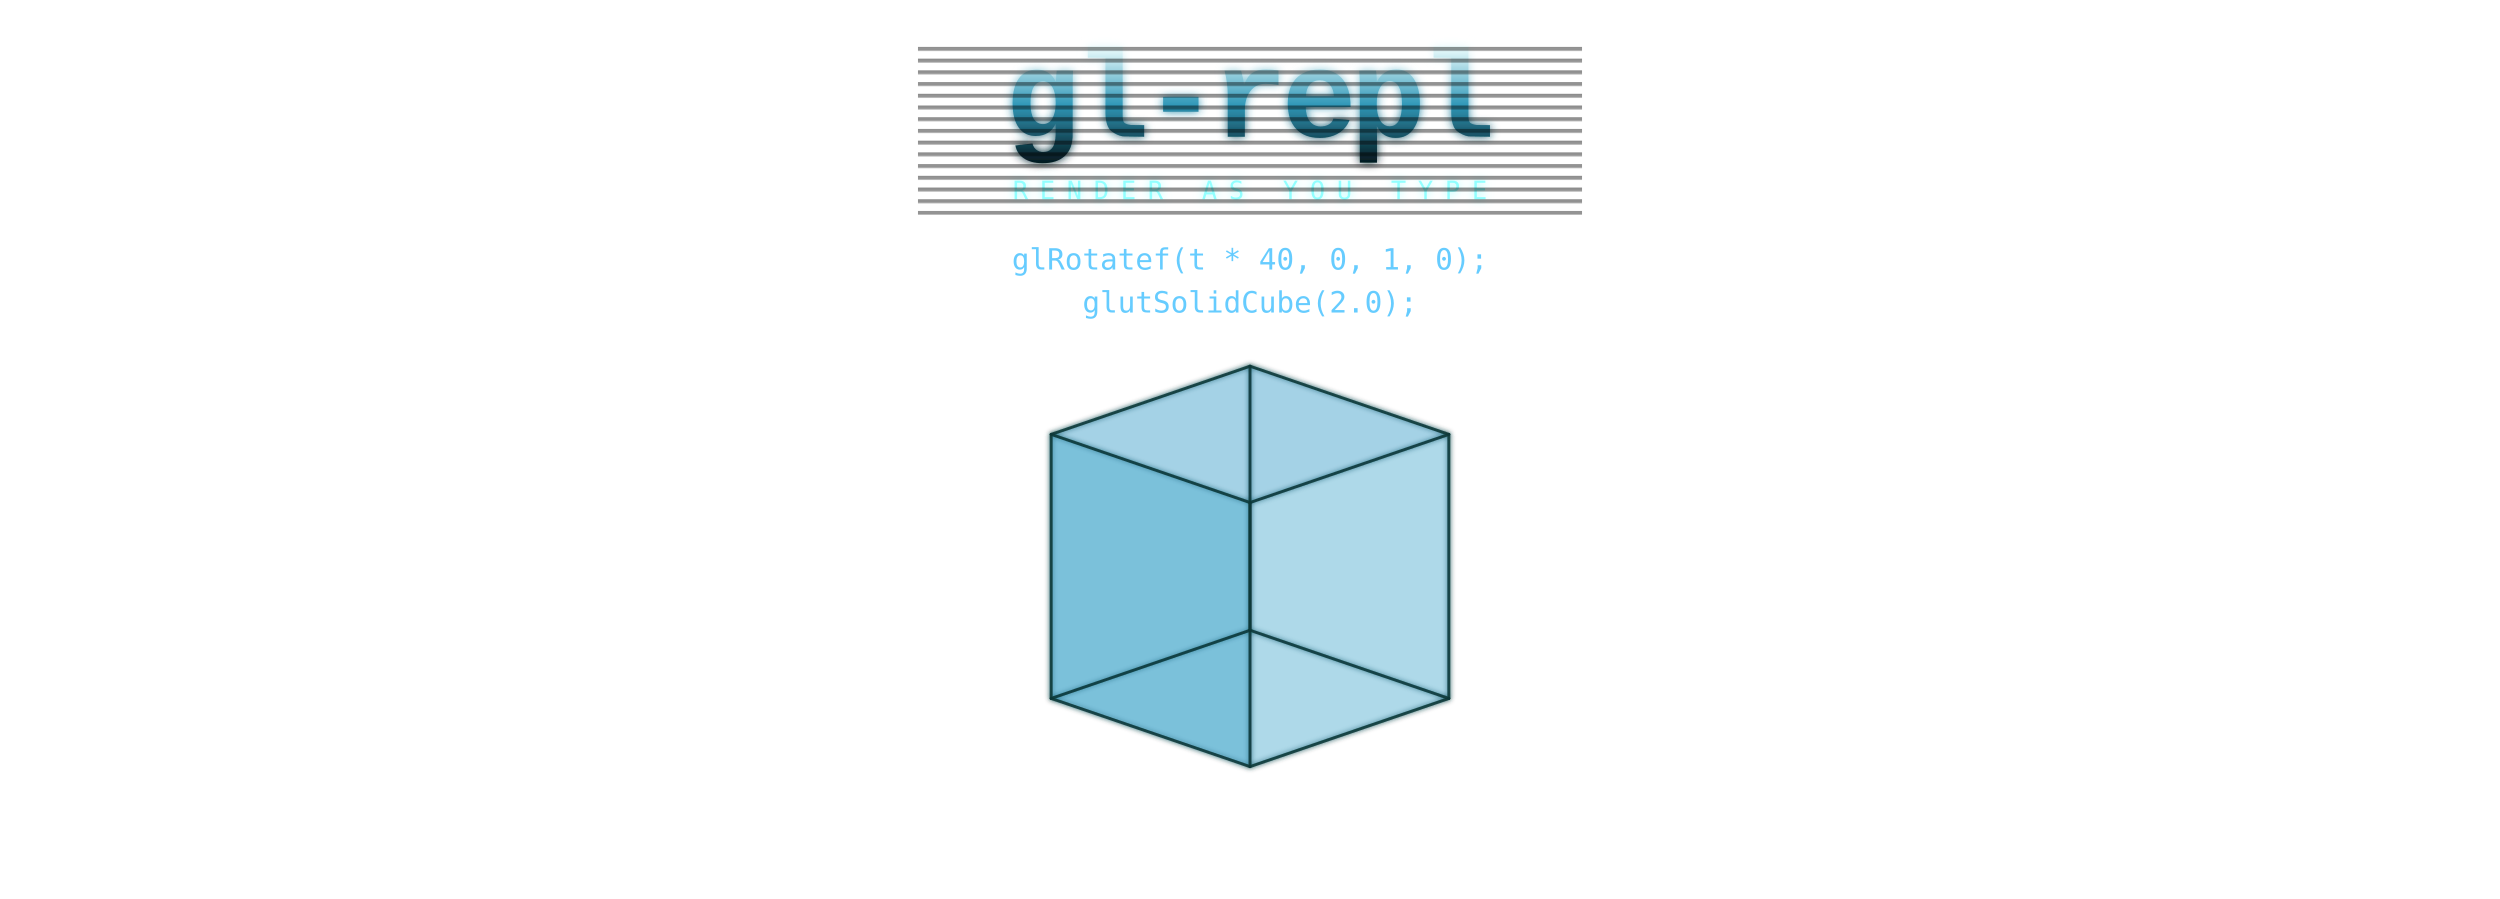
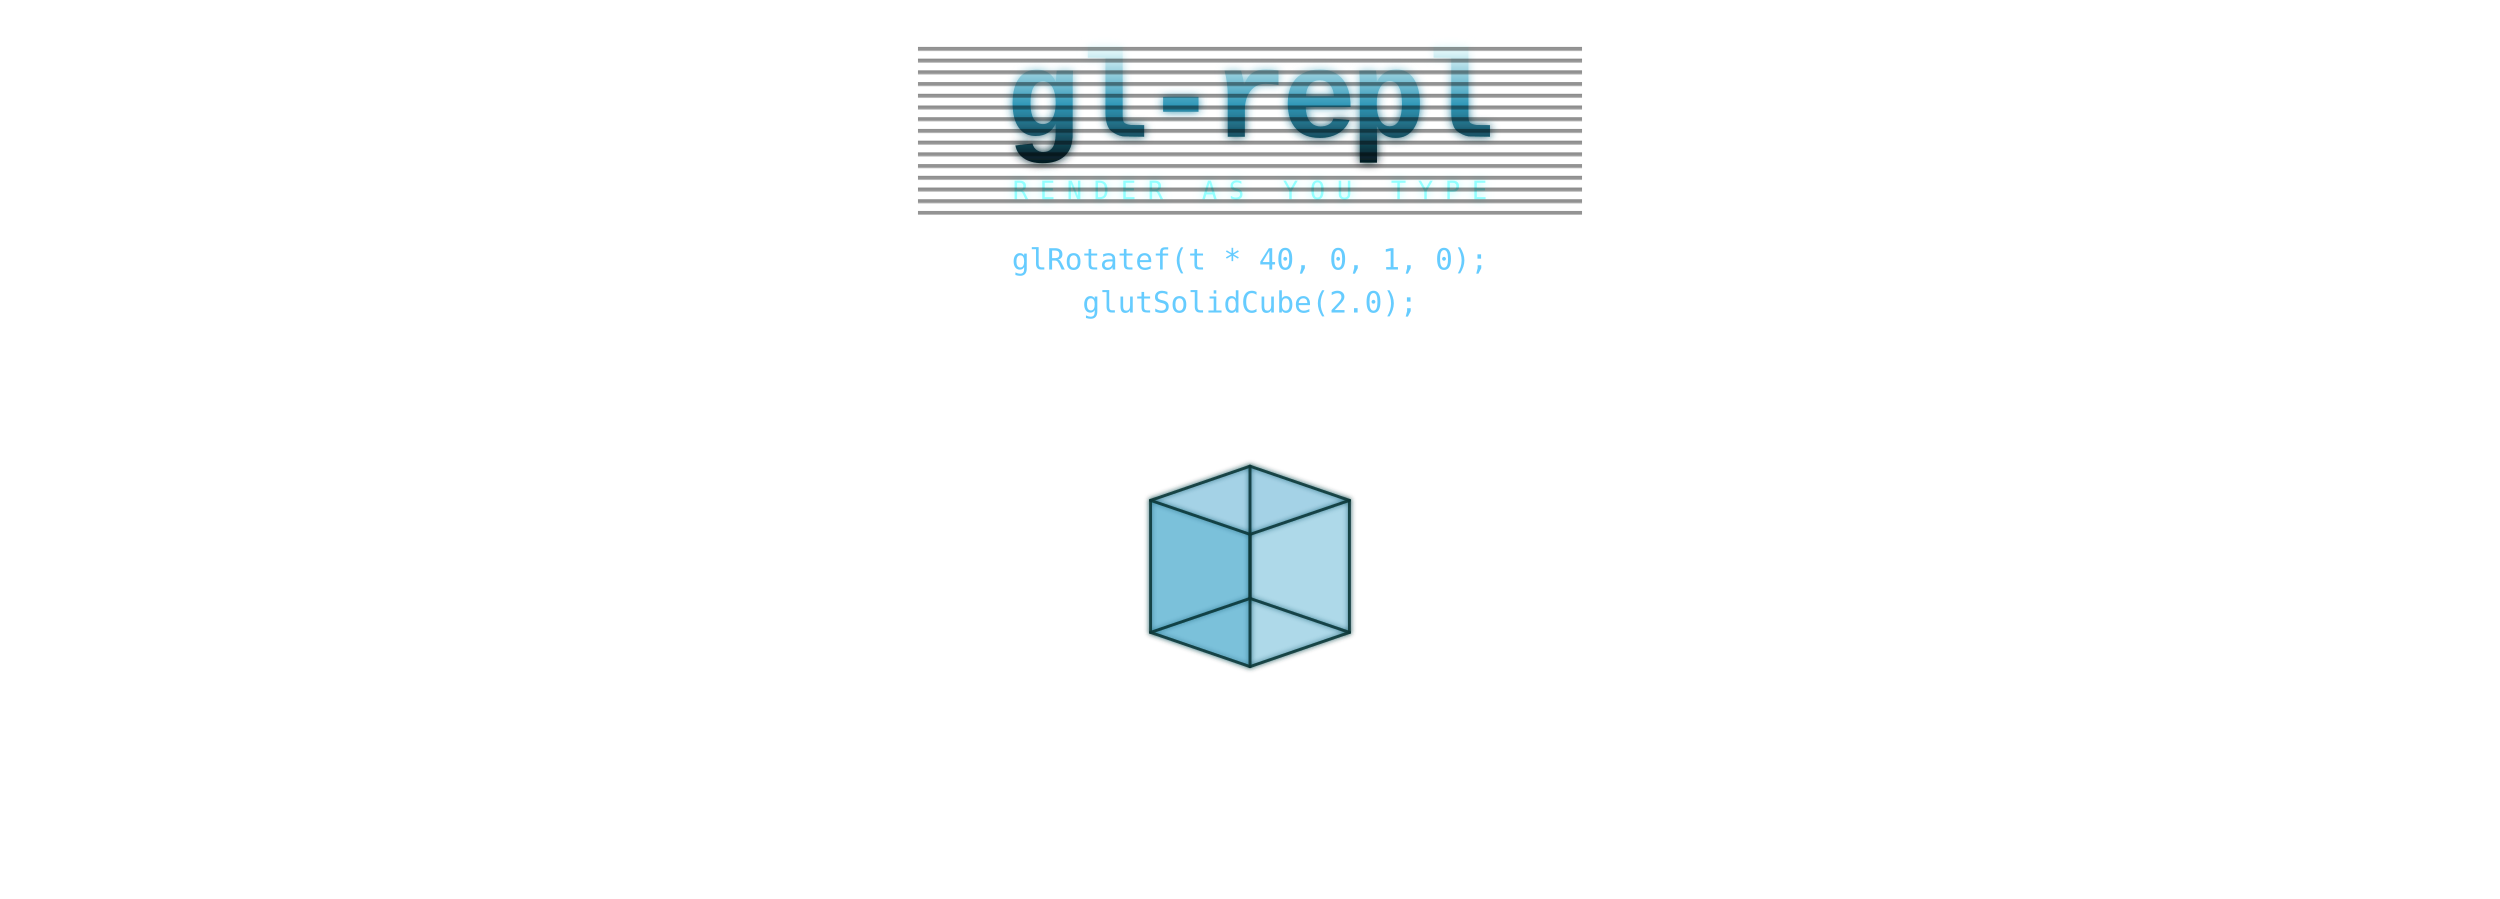
<svg xmlns="http://www.w3.org/2000/svg" viewBox="0 0 1280 460" role="img" aria-label="gl-repl">
  <style>
  .repl       { fill: #66ccff; }
  .tag        { fill: #88ffff; opacity: 0.9; }
  .cube-edge  { stroke: #0a3838; }
  .wm-dark    { display: block; }
  .wm-light   { display: none; }
  @media (prefers-color-scheme: light) {
    .repl       { fill: #1a5a78; }
    .tag        { fill: #155060; opacity: 0.95; }
    .cube-edge  { stroke: #1a4858; }
    .wm-dark    { display: none; }
    .wm-light   { display: block; }
  }

  .crt-line { fill: #000; fill-opacity: 0.42; }
  @media (prefers-color-scheme: light) {
    .crt-line { fill: #000; fill-opacity: 0.28; }
  }
</style>
  <defs>
    <pattern id="crt-scan" x="0" y="0" width="6" height="6" patternUnits="userSpaceOnUse">
      <rect x="0" y="0" width="6" height="2" class="crt-line" />
    </pattern>
    <linearGradient id="r11c-dark" x1="0" y1="0" x2="0" y2="1">
      <stop offset="0" stop-color="#f0ffff" />
      <stop offset="0.5" stop-color="#3098b8" />
      <stop offset="1" stop-color="#04181e" />
    </linearGradient>
    <linearGradient id="r11c-light" x1="0" y1="0" x2="0" y2="1">
      <stop offset="0" stop-color="#88ffff" />
      <stop offset="0.5" stop-color="#0a7090" />
      <stop offset="1" stop-color="#04181e" />
    </linearGradient>
    <filter id="r11c-bigglow" x="-20%" y="-20%" width="140%" height="140%">
      <feGaussianBlur stdDeviation="2.5" result="b" />
      <feMerge>
        <feMergeNode in="b" />
        <feMergeNode in="SourceGraphic" />
      </feMerge>
    </filter>
    <filter id="r11c-glow" x="-20%" y="-20%" width="140%" height="140%">
      <feGaussianBlur stdDeviation="1.4" result="b" />
      <feMerge>
        <feMergeNode in="b" />
        <feMergeNode in="SourceGraphic" />
      </feMerge>
    </filter>
  </defs>
  <g filter="url(#r11c-bigglow)">
    <g transform="translate(640 70)" text-anchor="middle">
      <text class="wm-dark" fill="url(#r11c-dark)" font-family="'Courier New', ui-monospace, monospace" font-size="64" font-weight="900" letter-spacing="-3">gl-repl</text>
      <text class="wm-light" fill="url(#r11c-light)" font-family="'Courier New', ui-monospace, monospace" font-size="64" font-weight="900" letter-spacing="-3">gl-repl</text>
      <text class="tag" y="32" font-family="ui-monospace, 'SF Mono', monospace" font-size="13" letter-spacing="6">RENDER  AS  YOU  TYPE</text>
    </g>
  </g>
  <g font-family="ui-monospace, 'SF Mono', Menlo, monospace" font-size="15" letter-spacing="0">
    <text class="repl" x="640" y="138" text-anchor="middle">glRotatef(t * 40, 0, 1, 0);</text>
    <text class="repl" x="640" y="160" text-anchor="middle">glutSolidCube(2.0);</text>
  </g>
  <g filter="url(#r11c-glow)">
-     <polygon fill="#3aa0c8" stroke="none" points="538.2,357.6 538.2,222.4 640.0,187.5 640.0,322.7" fill-opacity="0.000">
-       <animate attributeName="points" values="538.2,357.6 538.2,222.4 640.0,187.5 640.0,322.7;541.6,366.7 541.6,231.4 613.6,188.6 613.6,323.9;551.8,375.1 551.8,239.8 589.1,192.1 589.1,327.4;568.0,382.3 568.0,247.1 568.0,197.7 568.0,332.9;589.1,387.9 589.1,252.6 551.8,204.9 551.8,340.2;613.6,391.4 613.6,256.1 541.6,213.3 541.6,348.6;640.0,392.5 640.0,257.3 538.2,222.4 538.2,357.6;666.4,391.4 666.4,256.1 541.6,231.4 541.6,366.7;690.9,387.9 690.9,252.6 551.8,239.8 551.8,375.1;712.0,382.3 712.0,247.1 568.0,247.1 568.0,382.3;728.2,375.1 728.2,239.8 589.1,252.6 589.1,387.9;738.4,366.7 738.4,231.4 613.6,256.1 613.6,391.4;741.8,357.6 741.8,222.4 640.0,257.3 640.0,392.5;738.4,348.6 738.4,213.3 666.4,256.1 666.4,391.4;728.2,340.2 728.2,204.9 690.9,252.6 690.9,387.9;712.0,332.9 712.0,197.7 712.0,247.1 712.0,382.3;690.9,327.4 690.9,192.1 728.2,239.8 728.2,375.1;666.4,323.9 666.4,188.6 738.4,231.4 738.4,366.7;640.0,322.7 640.0,187.5 741.8,222.4 741.8,357.6;613.6,323.9 613.6,188.6 738.4,213.3 738.4,348.6;589.1,327.4 589.1,192.1 728.2,204.9 728.2,340.2;568.0,332.9 568.0,197.7 712.0,197.7 712.0,332.9;551.8,340.2 551.8,204.9 690.9,192.1 690.9,327.4;541.6,348.6 541.6,213.3 666.4,188.6 666.4,323.9;538.2,357.6 538.2,222.4 640.0,187.5 640.0,322.7" dur="8s" repeatCount="indefinite" />
+     <polygon fill="#3aa0c8" stroke="none" points="589.1,323.8 589.1,256.2 640.0,238.7 640.0,306.4" fill-opacity="0.000">
+       <animate attributeName="points" values="589.1,323.8 589.1,256.2 640.0,238.7 640.0,306.4;590.8,328.3 590.8,260.7 626.8,239.3 626.8,307.0;595.9,332.5 595.9,264.9 614.5,241.1 614.5,308.7;604.0,336.2 604.0,268.5 604.0,243.8 604.0,311.5;614.5,338.9 614.5,271.3 595.9,247.5 595.9,315.1;626.8,340.7 626.8,273.0 590.8,251.7 590.8,319.3;640.0,341.3 640.0,273.6 589.1,256.2 589.1,323.8;653.2,340.7 653.2,273.0 590.8,260.7 590.8,328.3;665.5,338.9 665.5,271.3 595.9,264.9 595.9,332.5;676.0,336.2 676.0,268.5 604.0,268.5 604.0,336.2;684.1,332.5 684.1,264.9 614.5,271.3 614.5,338.9;689.2,328.3 689.2,260.7 626.8,273.0 626.8,340.7;690.9,323.8 690.9,256.2 640.0,273.6 640.0,341.3;689.2,319.3 689.2,251.7 653.2,273.0 653.2,340.7;684.1,315.1 684.1,247.5 665.5,271.3 665.5,338.9;676.0,311.5 676.0,243.8 676.0,268.5 676.0,336.2;665.5,308.7 665.5,241.1 684.1,264.9 684.1,332.5;653.2,307.0 653.2,239.3 689.2,260.7 689.2,328.3;640.0,306.4 640.0,238.7 690.9,256.2 690.9,323.8;626.8,307.0 626.8,239.3 689.2,251.7 689.2,319.3;614.5,308.7 614.5,241.1 684.1,247.5 684.1,315.1;604.0,311.5 604.0,243.8 676.0,243.8 676.0,311.5;595.9,315.1 595.9,247.5 665.5,241.1 665.5,308.7;590.8,319.3 590.8,251.7 653.2,239.3 653.2,307.0;589.1,323.8 589.1,256.2 640.0,238.7 640.0,306.4" dur="8s" repeatCount="indefinite" />
      <animate attributeName="fill-opacity" values="0.000;0.000;0.000;0.000;0.137;0.282;0.412;0.503;0.541;0.521;0.452;0.349;0.234;0.150;0.078;0.000;0.000;0.000;0.000;0.000;0.000;0.000;0.000;0.000;0.000" dur="8s" repeatCount="indefinite" />
    </polygon>
-     <polygon fill="#3aa0c8" stroke="none" points="640.0,392.5 741.8,357.6 741.8,222.4 640.0,257.3" fill-opacity="0.234">
-       <animate attributeName="points" values="640.0,392.5 741.8,357.6 741.8,222.4 640.0,257.3;666.4,391.4 738.4,348.6 738.4,213.3 666.4,256.1;690.9,387.9 728.2,340.2 728.2,204.9 690.9,252.6;712.0,382.3 712.0,332.9 712.0,197.7 712.0,247.1;728.2,375.1 690.9,327.4 690.9,192.1 728.2,239.8;738.4,366.7 666.4,323.9 666.4,188.6 738.4,231.4;741.8,357.6 640.0,322.7 640.0,187.5 741.8,222.4;738.4,348.6 613.6,323.9 613.6,188.6 738.4,213.3;728.2,340.2 589.1,327.4 589.1,192.1 728.2,204.9;712.0,332.9 568.0,332.9 568.0,197.7 712.0,197.7;690.9,327.4 551.8,340.2 551.8,204.9 690.9,192.1;666.4,323.9 541.6,348.6 541.6,213.3 666.4,188.6;640.0,322.7 538.2,357.6 538.2,222.4 640.0,187.5;613.6,323.9 541.6,366.7 541.6,231.4 613.6,188.6;589.1,327.4 551.8,375.1 551.8,239.8 589.1,192.1;568.0,332.9 568.0,382.3 568.0,247.1 568.0,197.7;551.8,340.2 589.1,387.9 589.1,252.6 551.8,204.9;541.6,348.6 613.6,391.4 613.6,256.1 541.6,213.3;538.2,357.6 640.0,392.5 640.0,257.3 538.2,222.4;541.6,366.7 666.4,391.4 666.4,256.1 541.6,231.4;551.8,375.1 690.9,387.9 690.9,252.6 551.8,239.8;568.0,382.3 712.0,382.3 712.0,247.1 568.0,247.1;589.1,387.9 728.2,375.1 728.2,239.8 589.1,252.6;613.6,391.4 738.4,366.7 738.4,231.4 613.6,256.1;640.0,392.5 741.8,357.6 741.8,222.4 640.0,257.3" dur="8s" repeatCount="indefinite" />
+     <polygon fill="#3aa0c8" stroke="none" points="640.0,341.3 690.9,323.8 690.9,256.2 640.0,273.6" fill-opacity="0.234">
+       <animate attributeName="points" values="640.0,341.3 690.9,323.8 690.9,256.2 640.0,273.6;653.2,340.7 689.2,319.3 689.2,251.7 653.2,273.0;665.5,338.9 684.1,315.1 684.1,247.5 665.5,271.3;676.0,336.2 676.0,311.5 676.0,243.8 676.0,268.5;684.1,332.5 665.5,308.7 665.5,241.1 684.1,264.9;689.2,328.3 653.2,307.0 653.2,239.3 689.2,260.7;690.9,323.8 640.0,306.4 640.0,238.7 690.9,256.2;689.2,319.3 626.8,307.0 626.8,239.3 689.2,251.7;684.1,315.1 614.5,308.7 614.5,241.1 684.1,247.5;676.0,311.5 604.0,311.5 604.0,243.8 676.0,243.8;665.5,308.7 595.9,315.1 595.9,247.5 665.5,241.1;653.2,307.0 590.8,319.3 590.8,251.7 653.2,239.3;640.0,306.4 589.1,323.8 589.1,256.2 640.0,238.7;626.8,307.0 590.8,328.3 590.8,260.7 626.8,239.3;614.5,308.7 595.9,332.5 595.9,264.9 614.5,241.1;604.0,311.5 604.0,336.2 604.0,268.5 604.0,243.8;595.9,315.1 614.5,338.9 614.5,271.3 595.9,247.5;590.8,319.3 626.8,340.7 626.8,273.0 590.8,251.7;589.1,323.8 640.0,341.3 640.0,273.6 589.1,256.2;590.8,328.3 653.2,340.7 653.2,273.0 590.8,260.7;595.9,332.5 665.5,338.9 665.5,271.3 595.9,264.9;604.0,336.2 676.0,336.2 676.0,268.5 604.0,268.5;614.5,338.9 684.1,332.5 684.1,264.9 614.5,271.3;626.8,340.7 689.2,328.3 689.2,260.7 626.8,273.0;640.0,341.3 690.9,323.8 690.9,256.2 640.0,273.6" dur="8s" repeatCount="indefinite" />
      <animate attributeName="fill-opacity" values="0.234;0.150;0.078;0.000;0.000;0.000;0.000;0.000;0.000;0.000;0.000;0.000;0.000;0.000;0.000;0.000;0.137;0.282;0.412;0.503;0.541;0.521;0.452;0.349;0.234" dur="8s" repeatCount="indefinite" />
    </polygon>
-     <polygon fill="#3aa0c8" stroke="none" points="538.2,222.4 640.0,257.3 741.8,222.4 640.0,187.5" fill-opacity="0.267">
-       <animate attributeName="points" values="538.2,222.4 640.0,257.3 741.8,222.4 640.0,187.5;541.6,231.4 666.4,256.1 738.4,213.3 613.6,188.6;551.8,239.8 690.9,252.6 728.2,204.9 589.1,192.1;568.0,247.1 712.0,247.1 712.0,197.7 568.0,197.7;589.1,252.6 728.2,239.8 690.9,192.1 551.8,204.9;613.6,256.1 738.4,231.4 666.4,188.6 541.6,213.3;640.0,257.3 741.8,222.4 640.0,187.5 538.2,222.4;666.4,256.1 738.4,213.3 613.6,188.6 541.6,231.4;690.9,252.6 728.2,204.9 589.1,192.1 551.8,239.8;712.0,247.1 712.0,197.7 568.0,197.7 568.0,247.1;728.2,239.8 690.9,192.1 551.8,204.9 589.1,252.6;738.4,231.4 666.4,188.6 541.6,213.3 613.6,256.1;741.8,222.4 640.0,187.5 538.2,222.4 640.0,257.3;738.4,213.3 613.6,188.6 541.6,231.4 666.4,256.1;728.2,204.9 589.1,192.1 551.8,239.8 690.9,252.6;712.0,197.7 568.0,197.7 568.0,247.1 712.0,247.1;690.9,192.1 551.8,204.9 589.1,252.6 728.2,239.8;666.4,188.6 541.6,213.3 613.6,256.1 738.4,231.4;640.0,187.5 538.2,222.4 640.0,257.3 741.8,222.4;613.6,188.6 541.6,231.4 666.4,256.1 738.4,213.3;589.1,192.1 551.8,239.8 690.9,252.6 728.2,204.9;568.0,197.7 568.0,247.1 712.0,247.1 712.0,197.7;551.8,204.9 589.1,252.6 728.2,239.8 690.9,192.1;541.6,213.3 613.6,256.1 738.4,231.4 666.4,188.6;538.2,222.4 640.0,257.3 741.8,222.4 640.0,187.5" dur="8s" repeatCount="indefinite" />
+     <polygon fill="#3aa0c8" stroke="none" points="589.1,256.2 640.0,273.6 690.9,256.2 640.0,238.7" fill-opacity="0.267">
+       <animate attributeName="points" values="589.1,256.2 640.0,273.6 690.9,256.2 640.0,238.7;590.8,260.7 653.2,273.0 689.2,251.7 626.8,239.3;595.9,264.9 665.5,271.3 684.1,247.5 614.5,241.1;604.0,268.5 676.0,268.5 676.0,243.8 604.0,243.8;614.5,271.3 684.1,264.9 665.5,241.1 595.9,247.5;626.8,273.0 689.2,260.7 653.2,239.3 590.8,251.7;640.0,273.6 690.9,256.2 640.0,238.7 589.1,256.2;653.2,273.0 689.2,251.7 626.8,239.3 590.8,260.7;665.5,271.3 684.1,247.5 614.5,241.1 595.9,264.9;676.0,268.5 676.0,243.8 604.0,243.8 604.0,268.5;684.1,264.9 665.5,241.1 595.9,247.5 614.5,271.3;689.2,260.7 653.2,239.3 590.8,251.7 626.8,273.0;690.9,256.2 640.0,238.7 589.1,256.2 640.0,273.6;689.2,251.7 626.8,239.3 590.8,260.7 653.2,273.0;684.1,247.5 614.5,241.1 595.9,264.9 665.5,271.3;676.0,243.8 604.0,243.8 604.0,268.5 676.0,268.5;665.5,241.1 595.9,247.5 614.5,271.3 684.1,264.9;653.2,239.3 590.8,251.7 626.8,273.0 689.2,260.7;640.0,238.7 589.1,256.2 640.0,273.6 690.9,256.2;626.8,239.3 590.8,260.7 653.2,273.0 689.2,251.7;614.5,241.1 595.9,264.9 665.5,271.3 684.1,247.5;604.0,243.8 604.0,268.5 676.0,268.5 676.0,243.8;595.9,247.5 614.5,271.3 684.1,264.9 665.5,241.1;590.8,251.7 626.8,273.0 689.2,260.7 653.2,239.3;589.1,256.2 640.0,273.6 690.9,256.2 640.0,238.7" dur="8s" repeatCount="indefinite" />
      <animate attributeName="fill-opacity" values="0.267;0.267;0.267;0.267;0.267;0.267;0.267;0.267;0.267;0.267;0.267;0.267;0.267;0.267;0.267;0.267;0.267;0.267;0.267;0.267;0.267;0.267;0.267;0.267;0.267" dur="8s" repeatCount="indefinite" />
    </polygon>
-     <polygon fill="#3aa0c8" stroke="none" points="538.2,357.6 640.0,322.7 741.8,357.6 640.0,392.5" fill-opacity="0.000">
-       <animate attributeName="points" values="538.2,357.6 640.0,322.7 741.8,357.6 640.0,392.5;541.6,366.7 613.6,323.9 738.4,348.6 666.4,391.4;551.8,375.1 589.1,327.4 728.2,340.2 690.9,387.9;568.0,382.3 568.0,332.9 712.0,332.9 712.0,382.3;589.1,387.9 551.8,340.2 690.9,327.4 728.2,375.1;613.6,391.4 541.6,348.6 666.4,323.9 738.4,366.7;640.0,392.5 538.2,357.6 640.0,322.7 741.8,357.6;666.4,391.4 541.6,366.7 613.6,323.9 738.4,348.6;690.9,387.9 551.8,375.1 589.1,327.4 728.2,340.2;712.0,382.3 568.0,382.3 568.0,332.9 712.0,332.9;728.2,375.1 589.1,387.9 551.8,340.2 690.9,327.4;738.4,366.7 613.6,391.4 541.6,348.6 666.4,323.9;741.8,357.6 640.0,392.5 538.2,357.6 640.0,322.7;738.4,348.6 666.4,391.4 541.6,366.7 613.6,323.9;728.2,340.2 690.9,387.9 551.8,375.1 589.1,327.4;712.0,332.9 712.0,382.3 568.0,382.3 568.0,332.9;690.9,327.4 728.2,375.1 589.1,387.9 551.8,340.2;666.4,323.9 738.4,366.7 613.6,391.4 541.6,348.6;640.0,322.7 741.8,357.6 640.0,392.5 538.2,357.6;613.6,323.9 738.4,348.6 666.4,391.4 541.6,366.7;589.1,327.4 728.2,340.2 690.9,387.9 551.8,375.1;568.0,332.9 712.0,332.9 712.0,382.3 568.0,382.3;551.8,340.2 690.9,327.4 728.2,375.1 589.1,387.9;541.6,348.6 666.4,323.9 738.4,366.7 613.6,391.4;538.2,357.6 640.0,322.7 741.8,357.6 640.0,392.5" dur="8s" repeatCount="indefinite" />
+     <polygon fill="#3aa0c8" stroke="none" points="589.1,323.8 640.0,306.4 690.9,323.8 640.0,341.3" fill-opacity="0.000">
+       <animate attributeName="points" values="589.1,323.8 640.0,306.4 690.9,323.8 640.0,341.3;590.8,328.3 626.8,307.0 689.2,319.3 653.2,340.7;595.9,332.5 614.5,308.7 684.1,315.1 665.5,338.9;604.0,336.2 604.0,311.5 676.0,311.5 676.0,336.2;614.5,338.9 595.9,315.1 665.5,308.7 684.1,332.5;626.8,340.7 590.8,319.3 653.2,307.0 689.2,328.3;640.0,341.3 589.1,323.8 640.0,306.4 690.9,323.8;653.2,340.7 590.8,328.3 626.8,307.0 689.2,319.3;665.5,338.9 595.9,332.5 614.5,308.7 684.1,315.1;676.0,336.2 604.0,336.2 604.0,311.5 676.0,311.5;684.1,332.5 614.5,338.9 595.9,315.1 665.5,308.7;689.2,328.3 626.8,340.7 590.8,319.3 653.2,307.0;690.9,323.8 640.0,341.3 589.1,323.8 640.0,306.4;689.2,319.3 653.2,340.7 590.8,328.3 626.8,307.0;684.1,315.1 665.5,338.9 595.9,332.5 614.5,308.7;676.0,311.5 676.0,336.2 604.0,336.2 604.0,311.5;665.5,308.7 684.1,332.5 614.5,338.9 595.9,315.1;653.2,307.0 689.2,328.3 626.8,340.7 590.8,319.3;640.0,306.4 690.9,323.8 640.0,341.3 589.1,323.8;626.8,307.0 689.2,319.3 653.2,340.7 590.8,328.3;614.5,308.7 684.1,315.1 665.5,338.9 595.9,332.5;604.0,311.5 676.0,311.5 676.0,336.2 604.0,336.2;595.9,315.1 665.5,308.7 684.1,332.5 614.5,338.9;590.8,319.3 653.2,307.0 689.2,328.3 626.8,340.7;589.1,323.8 640.0,306.4 690.9,323.8 640.0,341.3" dur="8s" repeatCount="indefinite" />
      <animate attributeName="fill-opacity" values="0.000;0.000;0.000;0.000;0.000;0.000;0.000;0.000;0.000;0.000;0.000;0.000;0.000;0.000;0.000;0.000;0.000;0.000;0.000;0.000;0.000;0.000;0.000;0.000;0.000" dur="8s" repeatCount="indefinite" />
    </polygon>
-     <polygon fill="#3aa0c8" stroke="none" points="640.0,322.7 640.0,187.5 741.8,222.4 741.8,357.6" fill-opacity="0.000">
-       <animate attributeName="points" values="640.0,322.7 640.0,187.5 741.8,222.4 741.8,357.6;613.6,323.9 613.6,188.6 738.4,213.3 738.4,348.6;589.1,327.4 589.1,192.1 728.2,204.9 728.2,340.2;568.0,332.9 568.0,197.7 712.0,197.7 712.0,332.9;551.8,340.2 551.8,204.9 690.9,192.1 690.9,327.4;541.6,348.6 541.6,213.3 666.4,188.6 666.4,323.9;538.2,357.6 538.2,222.4 640.0,187.5 640.0,322.7;541.6,366.7 541.6,231.4 613.6,188.6 613.6,323.9;551.8,375.1 551.8,239.8 589.1,192.1 589.1,327.4;568.0,382.3 568.0,247.1 568.0,197.7 568.0,332.9;589.1,387.9 589.1,252.6 551.8,204.9 551.8,340.2;613.6,391.4 613.6,256.1 541.6,213.3 541.6,348.6;640.0,392.5 640.0,257.3 538.2,222.4 538.2,357.6;666.4,391.4 666.4,256.1 541.6,231.4 541.6,366.7;690.9,387.9 690.9,252.6 551.8,239.8 551.8,375.1;712.0,382.3 712.0,247.1 568.0,247.1 568.0,382.3;728.2,375.1 728.2,239.8 589.1,252.6 589.1,387.9;738.4,366.7 738.4,231.4 613.6,256.1 613.6,391.4;741.8,357.6 741.8,222.4 640.0,257.3 640.0,392.5;738.4,348.6 738.4,213.3 666.4,256.1 666.4,391.4;728.2,340.2 728.2,204.9 690.9,252.6 690.9,387.9;712.0,332.9 712.0,197.7 712.0,247.1 712.0,382.3;690.9,327.4 690.9,192.1 728.2,239.8 728.2,375.1;666.4,323.9 666.4,188.6 738.4,231.4 738.4,366.7;640.0,322.7 640.0,187.5 741.8,222.4 741.8,357.6" dur="8s" repeatCount="indefinite" />
+     <polygon fill="#3aa0c8" stroke="none" points="640.0,306.4 640.0,238.7 690.9,256.2 690.9,323.8" fill-opacity="0.000">
+       <animate attributeName="points" values="640.0,306.4 640.0,238.7 690.9,256.2 690.9,323.8;626.8,307.0 626.8,239.3 689.2,251.7 689.2,319.3;614.5,308.7 614.5,241.1 684.1,247.5 684.1,315.1;604.0,311.5 604.0,243.8 676.0,243.8 676.0,311.5;595.9,315.1 595.9,247.5 665.5,241.1 665.5,308.7;590.8,319.3 590.8,251.7 653.2,239.3 653.2,307.0;589.1,323.8 589.1,256.2 640.0,238.7 640.0,306.4;590.8,328.3 590.8,260.7 626.8,239.3 626.8,307.0;595.9,332.5 595.9,264.9 614.5,241.1 614.5,308.7;604.0,336.2 604.0,268.5 604.0,243.8 604.0,311.5;614.5,338.9 614.5,271.3 595.9,247.5 595.9,315.1;626.8,340.7 626.8,273.0 590.8,251.7 590.8,319.3;640.0,341.3 640.0,273.6 589.1,256.2 589.1,323.8;653.2,340.7 653.2,273.0 590.8,260.7 590.8,328.3;665.5,338.9 665.5,271.3 595.9,264.9 595.9,332.5;676.0,336.2 676.0,268.5 604.0,268.5 604.0,336.2;684.1,332.5 684.1,264.9 614.5,271.3 614.5,338.9;689.2,328.3 689.2,260.7 626.8,273.0 626.8,340.7;690.9,323.8 690.9,256.2 640.0,273.6 640.0,341.3;689.2,319.3 689.2,251.7 653.2,273.0 653.2,340.7;684.1,315.1 684.1,247.5 665.5,271.3 665.5,338.9;676.0,311.5 676.0,243.8 676.0,268.5 676.0,336.2;665.5,308.7 665.5,241.1 684.1,264.9 684.1,332.5;653.2,307.0 653.2,239.3 689.2,260.7 689.2,328.3;640.0,306.4 640.0,238.7 690.9,256.2 690.9,323.8" dur="8s" repeatCount="indefinite" />
      <animate attributeName="fill-opacity" values="0.000;0.000;0.000;0.000;0.000;0.000;0.000;0.000;0.000;0.000;0.137;0.282;0.412;0.503;0.541;0.521;0.452;0.349;0.234;0.150;0.078;0.000;0.000;0.000;0.000" dur="8s" repeatCount="indefinite" />
    </polygon>
-     <polygon fill="#3aa0c8" stroke="none" points="538.2,357.6 640.0,392.5 640.0,257.3 538.2,222.4" fill-opacity="0.412">
-       <animate attributeName="points" values="538.2,357.6 640.0,392.5 640.0,257.3 538.2,222.4;541.6,366.7 666.4,391.4 666.4,256.1 541.6,231.4;551.8,375.1 690.9,387.9 690.9,252.6 551.8,239.8;568.0,382.3 712.0,382.3 712.0,247.1 568.0,247.1;589.1,387.9 728.2,375.1 728.2,239.8 589.1,252.6;613.6,391.4 738.4,366.7 738.4,231.4 613.6,256.1;640.0,392.5 741.8,357.6 741.8,222.4 640.0,257.3;666.4,391.4 738.4,348.6 738.4,213.3 666.4,256.1;690.9,387.9 728.2,340.2 728.2,204.9 690.9,252.6;712.0,382.3 712.0,332.9 712.0,197.7 712.0,247.1;728.2,375.1 690.9,327.4 690.9,192.1 728.2,239.8;738.4,366.7 666.4,323.9 666.4,188.6 738.4,231.4;741.8,357.6 640.0,322.7 640.0,187.5 741.8,222.4;738.4,348.6 613.6,323.9 613.6,188.6 738.4,213.3;728.2,340.2 589.1,327.4 589.1,192.1 728.2,204.9;712.0,332.9 568.0,332.9 568.0,197.7 712.0,197.7;690.9,327.4 551.8,340.2 551.8,204.9 690.9,192.1;666.4,323.9 541.6,348.6 541.6,213.3 666.4,188.6;640.0,322.7 538.2,357.6 538.2,222.4 640.0,187.5;613.6,323.9 541.6,366.7 541.6,231.4 613.6,188.6;589.1,327.4 551.8,375.1 551.8,239.8 589.1,192.1;568.0,332.9 568.0,382.3 568.0,247.1 568.0,197.7;551.8,340.2 589.1,387.9 589.1,252.6 551.8,204.9;541.6,348.6 613.6,391.4 613.6,256.1 541.6,213.3;538.2,357.6 640.0,392.5 640.0,257.3 538.2,222.4" dur="8s" repeatCount="indefinite" />
+     <polygon fill="#3aa0c8" stroke="none" points="589.1,323.8 640.0,341.3 640.0,273.6 589.1,256.2" fill-opacity="0.412">
+       <animate attributeName="points" values="589.1,323.8 640.0,341.3 640.0,273.6 589.1,256.2;590.8,328.3 653.2,340.7 653.2,273.0 590.8,260.7;595.9,332.5 665.5,338.9 665.5,271.3 595.9,264.9;604.0,336.2 676.0,336.2 676.0,268.5 604.0,268.5;614.5,338.9 684.1,332.5 684.1,264.9 614.5,271.3;626.8,340.7 689.2,328.3 689.2,260.7 626.8,273.0;640.0,341.3 690.9,323.8 690.9,256.2 640.0,273.6;653.2,340.7 689.2,319.3 689.2,251.7 653.2,273.0;665.5,338.9 684.1,315.1 684.1,247.5 665.5,271.3;676.0,336.2 676.0,311.5 676.0,243.8 676.0,268.5;684.1,332.5 665.5,308.7 665.5,241.1 684.1,264.9;689.2,328.3 653.2,307.0 653.2,239.3 689.2,260.7;690.9,323.8 640.0,306.4 640.0,238.7 690.9,256.2;689.2,319.3 626.8,307.0 626.8,239.3 689.2,251.7;684.1,315.1 614.5,308.7 614.5,241.1 684.1,247.5;676.0,311.5 604.0,311.5 604.0,243.8 676.0,243.8;665.5,308.7 595.9,315.1 595.9,247.5 665.5,241.1;653.2,307.0 590.8,319.3 590.8,251.7 653.2,239.3;640.0,306.4 589.1,323.8 589.1,256.2 640.0,238.7;626.8,307.0 590.8,328.3 590.8,260.7 626.8,239.3;614.5,308.7 595.9,332.5 595.9,264.9 614.5,241.1;604.0,311.5 604.0,336.2 604.0,268.5 604.0,243.8;595.9,315.1 614.5,338.9 614.5,271.3 595.9,247.5;590.8,319.3 626.8,340.7 626.8,273.0 590.8,251.7;589.1,323.8 640.0,341.3 640.0,273.6 589.1,256.2" dur="8s" repeatCount="indefinite" />
      <animate attributeName="fill-opacity" values="0.412;0.503;0.541;0.521;0.452;0.349;0.234;0.150;0.078;0.000;0.000;0.000;0.000;0.000;0.000;0.000;0.000;0.000;0.000;0.000;0.000;0.000;0.137;0.282;0.412" dur="8s" repeatCount="indefinite" />
    </polygon>
-     <polyline class="cube-edge" fill="none" stroke-width="1.5" stroke-linecap="round" stroke-linejoin="round" points="538.2,357.6 640.0,322.7" opacity="0.9">
-       <animate attributeName="points" values="538.2,357.6 640.0,322.7;541.6,366.7 613.6,323.9;551.8,375.1 589.1,327.4;568.0,382.3 568.0,332.9;589.1,387.9 551.8,340.2;613.6,391.4 541.6,348.6;640.0,392.5 538.2,357.6;666.4,391.4 541.6,366.7;690.9,387.9 551.8,375.1;712.0,382.3 568.0,382.3;728.2,375.1 589.1,387.9;738.4,366.7 613.6,391.4;741.8,357.6 640.0,392.5;738.4,348.6 666.4,391.4;728.2,340.2 690.9,387.9;712.0,332.9 712.0,382.3;690.9,327.4 728.2,375.1;666.4,323.9 738.4,366.7;640.0,322.7 741.8,357.6;613.6,323.9 738.4,348.6;589.1,327.4 728.2,340.2;568.0,332.9 712.0,332.9;551.8,340.2 690.9,327.4;541.6,348.6 666.4,323.9;538.2,357.6 640.0,322.7" dur="8s" repeatCount="indefinite" />
+     <polyline class="cube-edge" fill="none" stroke-width="1.5" stroke-linecap="round" stroke-linejoin="round" points="589.1,323.8 640.0,306.4" opacity="0.9">
+       <animate attributeName="points" values="589.1,323.8 640.0,306.4;590.8,328.3 626.8,307.0;595.9,332.5 614.5,308.7;604.0,336.2 604.0,311.5;614.5,338.9 595.9,315.1;626.8,340.7 590.8,319.3;640.0,341.3 589.1,323.8;653.2,340.7 590.8,328.3;665.5,338.9 595.9,332.5;676.0,336.2 604.0,336.2;684.1,332.5 614.5,338.9;689.2,328.3 626.8,340.7;690.9,323.8 640.0,341.3;689.2,319.3 653.2,340.7;684.1,315.1 665.5,338.9;676.0,311.5 676.0,336.2;665.5,308.7 684.1,332.5;653.2,307.0 689.2,328.3;640.0,306.4 690.9,323.8;626.8,307.0 689.2,319.3;614.5,308.7 684.1,315.1;604.0,311.5 676.0,311.5;595.9,315.1 665.5,308.7;590.8,319.3 653.2,307.0;589.1,323.8 640.0,306.4" dur="8s" repeatCount="indefinite" />
    </polyline>
-     <polyline class="cube-edge" fill="none" stroke-width="1.5" stroke-linecap="round" stroke-linejoin="round" points="640.0,322.7 640.0,187.5" opacity="0.9">
-       <animate attributeName="points" values="640.0,322.7 640.0,187.5;613.6,323.9 613.6,188.6;589.1,327.4 589.1,192.1;568.0,332.9 568.0,197.7;551.8,340.2 551.8,204.9;541.6,348.6 541.6,213.3;538.2,357.6 538.2,222.4;541.6,366.7 541.6,231.4;551.8,375.1 551.8,239.8;568.0,382.3 568.0,247.1;589.1,387.9 589.1,252.6;613.6,391.4 613.6,256.1;640.0,392.5 640.0,257.3;666.4,391.4 666.4,256.1;690.9,387.9 690.9,252.6;712.0,382.3 712.0,247.1;728.2,375.1 728.2,239.8;738.4,366.7 738.4,231.4;741.8,357.6 741.8,222.4;738.4,348.6 738.4,213.3;728.2,340.2 728.2,204.9;712.0,332.9 712.0,197.7;690.9,327.4 690.9,192.1;666.4,323.9 666.4,188.6;640.0,322.7 640.0,187.5" dur="8s" repeatCount="indefinite" />
+     <polyline class="cube-edge" fill="none" stroke-width="1.5" stroke-linecap="round" stroke-linejoin="round" points="640.0,306.4 640.0,238.7" opacity="0.9">
+       <animate attributeName="points" values="640.0,306.4 640.0,238.7;626.8,307.0 626.8,239.3;614.5,308.7 614.5,241.1;604.0,311.5 604.0,243.8;595.9,315.1 595.9,247.5;590.8,319.3 590.8,251.7;589.1,323.8 589.1,256.2;590.8,328.3 590.8,260.7;595.9,332.5 595.9,264.9;604.0,336.2 604.0,268.5;614.5,338.9 614.5,271.3;626.8,340.7 626.8,273.0;640.0,341.3 640.0,273.6;653.2,340.7 653.2,273.0;665.5,338.9 665.5,271.3;676.0,336.2 676.0,268.5;684.1,332.5 684.1,264.9;689.2,328.3 689.2,260.7;690.9,323.8 690.9,256.2;689.2,319.3 689.2,251.7;684.1,315.1 684.1,247.5;676.0,311.5 676.0,243.8;665.5,308.7 665.5,241.1;653.2,307.0 653.2,239.3;640.0,306.4 640.0,238.7" dur="8s" repeatCount="indefinite" />
    </polyline>
-     <polyline class="cube-edge" fill="none" stroke-width="1.5" stroke-linecap="round" stroke-linejoin="round" points="640.0,187.5 538.2,222.4" opacity="0.9">
-       <animate attributeName="points" values="640.0,187.5 538.2,222.4;613.6,188.6 541.6,231.4;589.1,192.1 551.8,239.8;568.0,197.7 568.0,247.1;551.8,204.9 589.1,252.6;541.6,213.3 613.6,256.1;538.2,222.4 640.0,257.3;541.6,231.4 666.4,256.1;551.8,239.8 690.9,252.6;568.0,247.1 712.0,247.1;589.1,252.6 728.2,239.8;613.6,256.1 738.4,231.4;640.0,257.3 741.8,222.4;666.4,256.1 738.4,213.3;690.9,252.6 728.2,204.9;712.0,247.1 712.0,197.7;728.2,239.8 690.9,192.1;738.4,231.4 666.4,188.6;741.8,222.4 640.0,187.5;738.4,213.3 613.6,188.6;728.2,204.9 589.1,192.1;712.0,197.7 568.0,197.7;690.9,192.1 551.8,204.9;666.4,188.6 541.6,213.3;640.0,187.5 538.2,222.4" dur="8s" repeatCount="indefinite" />
+     <polyline class="cube-edge" fill="none" stroke-width="1.5" stroke-linecap="round" stroke-linejoin="round" points="640.0,238.7 589.1,256.2" opacity="0.9">
+       <animate attributeName="points" values="640.0,238.7 589.1,256.2;626.8,239.3 590.8,260.7;614.5,241.1 595.9,264.9;604.0,243.8 604.0,268.5;595.9,247.5 614.5,271.3;590.8,251.7 626.8,273.0;589.1,256.2 640.0,273.6;590.8,260.7 653.2,273.0;595.9,264.9 665.5,271.3;604.0,268.5 676.0,268.5;614.5,271.3 684.1,264.9;626.8,273.0 689.2,260.7;640.0,273.6 690.9,256.2;653.2,273.0 689.2,251.7;665.5,271.3 684.1,247.5;676.0,268.5 676.0,243.8;684.1,264.9 665.5,241.1;689.2,260.7 653.2,239.3;690.9,256.2 640.0,238.7;689.2,251.7 626.8,239.3;684.1,247.5 614.5,241.1;676.0,243.8 604.0,243.8;665.5,241.1 595.9,247.5;653.2,239.3 590.8,251.7;640.0,238.7 589.1,256.2" dur="8s" repeatCount="indefinite" />
    </polyline>
-     <polyline class="cube-edge" fill="none" stroke-width="1.5" stroke-linecap="round" stroke-linejoin="round" points="538.2,222.4 538.2,357.6" opacity="0.9">
-       <animate attributeName="points" values="538.2,222.4 538.2,357.6;541.6,231.4 541.6,366.7;551.8,239.8 551.8,375.1;568.0,247.1 568.0,382.3;589.1,252.6 589.1,387.9;613.6,256.1 613.6,391.4;640.0,257.3 640.0,392.5;666.4,256.1 666.4,391.4;690.9,252.6 690.9,387.9;712.0,247.1 712.0,382.3;728.2,239.8 728.2,375.1;738.4,231.4 738.4,366.7;741.8,222.4 741.8,357.6;738.4,213.3 738.4,348.6;728.2,204.9 728.2,340.2;712.0,197.7 712.0,332.9;690.9,192.1 690.9,327.4;666.4,188.6 666.4,323.9;640.0,187.5 640.0,322.7;613.6,188.6 613.6,323.9;589.1,192.1 589.1,327.4;568.0,197.7 568.0,332.9;551.8,204.9 551.8,340.2;541.6,213.3 541.6,348.6;538.2,222.4 538.2,357.6" dur="8s" repeatCount="indefinite" />
+     <polyline class="cube-edge" fill="none" stroke-width="1.5" stroke-linecap="round" stroke-linejoin="round" points="589.1,256.2 589.1,323.8" opacity="0.9">
+       <animate attributeName="points" values="589.1,256.2 589.1,323.8;590.8,260.7 590.8,328.3;595.9,264.9 595.9,332.5;604.0,268.5 604.0,336.2;614.5,271.3 614.5,338.9;626.8,273.0 626.8,340.7;640.0,273.6 640.0,341.3;653.2,273.0 653.2,340.7;665.5,271.3 665.5,338.9;676.0,268.5 676.0,336.2;684.1,264.9 684.1,332.5;689.2,260.7 689.2,328.3;690.9,256.2 690.9,323.8;689.2,251.7 689.2,319.3;684.1,247.5 684.1,315.1;676.0,243.8 676.0,311.5;665.5,241.1 665.5,308.7;653.2,239.3 653.2,307.0;640.0,238.7 640.0,306.4;626.8,239.3 626.8,307.0;614.5,241.1 614.5,308.7;604.0,243.8 604.0,311.5;595.9,247.5 595.9,315.1;590.8,251.7 590.8,319.3;589.1,256.2 589.1,323.8" dur="8s" repeatCount="indefinite" />
    </polyline>
-     <polyline class="cube-edge" fill="none" stroke-width="1.5" stroke-linecap="round" stroke-linejoin="round" points="640.0,392.5 741.8,357.6" opacity="0.9">
-       <animate attributeName="points" values="640.0,392.5 741.8,357.6;666.4,391.4 738.4,348.6;690.9,387.9 728.2,340.2;712.0,382.3 712.0,332.9;728.2,375.1 690.9,327.4;738.4,366.7 666.4,323.9;741.8,357.6 640.0,322.7;738.4,348.6 613.6,323.9;728.2,340.2 589.1,327.4;712.0,332.9 568.0,332.9;690.9,327.4 551.8,340.2;666.4,323.9 541.6,348.6;640.0,322.7 538.2,357.6;613.6,323.9 541.6,366.7;589.1,327.4 551.8,375.1;568.0,332.9 568.0,382.3;551.8,340.2 589.1,387.9;541.6,348.6 613.6,391.4;538.2,357.6 640.0,392.5;541.6,366.7 666.4,391.4;551.8,375.1 690.9,387.9;568.0,382.3 712.0,382.3;589.1,387.9 728.2,375.1;613.6,391.4 738.4,366.7;640.0,392.5 741.8,357.6" dur="8s" repeatCount="indefinite" />
+     <polyline class="cube-edge" fill="none" stroke-width="1.5" stroke-linecap="round" stroke-linejoin="round" points="640.0,341.3 690.9,323.8" opacity="0.9">
+       <animate attributeName="points" values="640.0,341.3 690.9,323.8;653.2,340.7 689.2,319.3;665.5,338.9 684.1,315.1;676.0,336.2 676.0,311.5;684.1,332.5 665.5,308.7;689.2,328.3 653.2,307.0;690.9,323.8 640.0,306.4;689.2,319.3 626.8,307.0;684.1,315.1 614.5,308.7;676.0,311.5 604.0,311.5;665.5,308.7 595.9,315.1;653.2,307.0 590.8,319.3;640.0,306.4 589.1,323.8;626.8,307.0 590.8,328.3;614.5,308.7 595.9,332.5;604.0,311.5 604.0,336.2;595.9,315.1 614.5,338.9;590.8,319.3 626.8,340.7;589.1,323.8 640.0,341.3;590.8,328.3 653.2,340.7;595.9,332.5 665.5,338.9;604.0,336.2 676.0,336.2;614.5,338.9 684.1,332.5;626.8,340.7 689.2,328.3;640.0,341.3 690.9,323.8" dur="8s" repeatCount="indefinite" />
    </polyline>
-     <polyline class="cube-edge" fill="none" stroke-width="1.5" stroke-linecap="round" stroke-linejoin="round" points="741.8,357.6 741.8,222.4" opacity="0.9">
-       <animate attributeName="points" values="741.8,357.6 741.8,222.4;738.4,348.6 738.4,213.3;728.2,340.2 728.2,204.9;712.0,332.9 712.0,197.7;690.9,327.4 690.9,192.1;666.4,323.9 666.4,188.6;640.0,322.7 640.0,187.5;613.6,323.9 613.6,188.6;589.1,327.4 589.1,192.1;568.0,332.9 568.0,197.7;551.8,340.2 551.8,204.9;541.6,348.6 541.6,213.3;538.2,357.6 538.2,222.4;541.6,366.7 541.6,231.4;551.8,375.1 551.8,239.8;568.0,382.3 568.0,247.1;589.1,387.9 589.1,252.6;613.6,391.4 613.6,256.1;640.0,392.5 640.0,257.3;666.4,391.4 666.4,256.1;690.9,387.9 690.9,252.6;712.0,382.3 712.0,247.1;728.2,375.1 728.2,239.8;738.4,366.7 738.4,231.4;741.8,357.6 741.8,222.4" dur="8s" repeatCount="indefinite" />
+     <polyline class="cube-edge" fill="none" stroke-width="1.5" stroke-linecap="round" stroke-linejoin="round" points="690.9,323.8 690.9,256.2" opacity="0.9">
+       <animate attributeName="points" values="690.9,323.8 690.9,256.2;689.2,319.3 689.2,251.7;684.1,315.1 684.1,247.5;676.0,311.5 676.0,243.8;665.5,308.7 665.5,241.1;653.2,307.0 653.2,239.3;640.0,306.4 640.0,238.7;626.8,307.0 626.8,239.3;614.5,308.7 614.5,241.1;604.0,311.5 604.0,243.8;595.9,315.1 595.9,247.5;590.8,319.3 590.8,251.7;589.1,323.8 589.1,256.2;590.8,328.3 590.8,260.7;595.9,332.5 595.9,264.9;604.0,336.2 604.0,268.5;614.5,338.9 614.5,271.3;626.8,340.7 626.8,273.0;640.0,341.3 640.0,273.6;653.2,340.7 653.2,273.0;665.5,338.9 665.5,271.3;676.0,336.2 676.0,268.5;684.1,332.5 684.1,264.9;689.2,328.3 689.2,260.7;690.9,323.8 690.9,256.2" dur="8s" repeatCount="indefinite" />
    </polyline>
-     <polyline class="cube-edge" fill="none" stroke-width="1.5" stroke-linecap="round" stroke-linejoin="round" points="741.8,222.4 640.0,257.3" opacity="0.9">
-       <animate attributeName="points" values="741.8,222.4 640.0,257.3;738.4,213.3 666.4,256.1;728.2,204.9 690.9,252.6;712.0,197.7 712.0,247.1;690.9,192.1 728.2,239.8;666.4,188.6 738.4,231.4;640.0,187.5 741.8,222.4;613.6,188.6 738.4,213.3;589.1,192.1 728.2,204.9;568.0,197.7 712.0,197.7;551.8,204.9 690.9,192.1;541.6,213.3 666.4,188.6;538.2,222.4 640.0,187.5;541.6,231.4 613.6,188.6;551.8,239.8 589.1,192.1;568.0,247.1 568.0,197.7;589.1,252.6 551.8,204.9;613.6,256.1 541.6,213.3;640.0,257.3 538.2,222.4;666.4,256.1 541.6,231.4;690.9,252.6 551.8,239.8;712.0,247.1 568.0,247.1;728.2,239.8 589.1,252.6;738.4,231.4 613.6,256.1;741.8,222.4 640.0,257.3" dur="8s" repeatCount="indefinite" />
+     <polyline class="cube-edge" fill="none" stroke-width="1.5" stroke-linecap="round" stroke-linejoin="round" points="690.9,256.2 640.0,273.6" opacity="0.9">
+       <animate attributeName="points" values="690.9,256.2 640.0,273.6;689.2,251.7 653.2,273.0;684.1,247.5 665.5,271.3;676.0,243.8 676.0,268.5;665.5,241.1 684.1,264.9;653.2,239.3 689.2,260.7;640.0,238.7 690.9,256.2;626.8,239.3 689.2,251.7;614.5,241.1 684.1,247.5;604.0,243.8 676.0,243.8;595.9,247.5 665.5,241.1;590.8,251.7 653.2,239.3;589.1,256.2 640.0,238.7;590.8,260.7 626.8,239.3;595.9,264.9 614.5,241.1;604.0,268.5 604.0,243.8;614.5,271.3 595.9,247.5;626.8,273.0 590.8,251.7;640.0,273.6 589.1,256.2;653.2,273.0 590.8,260.7;665.5,271.3 595.9,264.9;676.0,268.5 604.0,268.5;684.1,264.9 614.5,271.3;689.2,260.7 626.8,273.0;690.9,256.2 640.0,273.6" dur="8s" repeatCount="indefinite" />
    </polyline>
-     <polyline class="cube-edge" fill="none" stroke-width="1.5" stroke-linecap="round" stroke-linejoin="round" points="640.0,257.3 640.0,392.5" opacity="0.9">
-       <animate attributeName="points" values="640.0,257.3 640.0,392.5;666.4,256.1 666.4,391.4;690.9,252.6 690.9,387.9;712.0,247.1 712.0,382.3;728.2,239.8 728.2,375.1;738.4,231.4 738.4,366.7;741.8,222.4 741.8,357.6;738.4,213.3 738.4,348.6;728.2,204.9 728.2,340.2;712.0,197.7 712.0,332.9;690.9,192.1 690.9,327.4;666.4,188.6 666.4,323.9;640.0,187.5 640.0,322.7;613.6,188.6 613.6,323.9;589.1,192.1 589.1,327.4;568.0,197.7 568.0,332.9;551.8,204.9 551.8,340.2;541.6,213.3 541.6,348.6;538.2,222.4 538.2,357.6;541.6,231.4 541.6,366.7;551.8,239.8 551.8,375.1;568.0,247.1 568.0,382.3;589.1,252.6 589.1,387.9;613.6,256.1 613.6,391.4;640.0,257.3 640.0,392.5" dur="8s" repeatCount="indefinite" />
+     <polyline class="cube-edge" fill="none" stroke-width="1.5" stroke-linecap="round" stroke-linejoin="round" points="640.0,273.6 640.0,341.3" opacity="0.9">
+       <animate attributeName="points" values="640.0,273.6 640.0,341.3;653.2,273.0 653.2,340.7;665.5,271.3 665.5,338.9;676.0,268.5 676.0,336.2;684.1,264.9 684.1,332.5;689.2,260.7 689.2,328.3;690.9,256.2 690.9,323.8;689.2,251.7 689.2,319.3;684.1,247.5 684.1,315.1;676.0,243.8 676.0,311.5;665.5,241.1 665.5,308.7;653.2,239.3 653.2,307.0;640.0,238.7 640.0,306.4;626.8,239.3 626.8,307.0;614.5,241.1 614.5,308.7;604.0,243.8 604.0,311.5;595.9,247.5 595.9,315.1;590.8,251.7 590.8,319.3;589.1,256.2 589.1,323.8;590.8,260.7 590.8,328.3;595.9,264.9 595.9,332.5;604.0,268.5 604.0,336.2;614.5,271.3 614.5,338.9;626.8,273.0 626.8,340.7;640.0,273.6 640.0,341.3" dur="8s" repeatCount="indefinite" />
    </polyline>
-     <polyline class="cube-edge" fill="none" stroke-width="1.5" stroke-linecap="round" stroke-linejoin="round" points="538.2,357.6 640.0,392.5" opacity="0.9">
-       <animate attributeName="points" values="538.2,357.6 640.0,392.5;541.6,366.7 666.4,391.4;551.8,375.1 690.9,387.9;568.0,382.3 712.0,382.3;589.1,387.9 728.2,375.1;613.6,391.4 738.4,366.7;640.0,392.5 741.8,357.6;666.4,391.4 738.4,348.6;690.9,387.9 728.2,340.2;712.0,382.3 712.0,332.9;728.2,375.1 690.9,327.4;738.4,366.7 666.4,323.9;741.8,357.6 640.0,322.7;738.4,348.6 613.6,323.9;728.2,340.2 589.1,327.4;712.0,332.9 568.0,332.9;690.9,327.4 551.8,340.2;666.4,323.9 541.6,348.6;640.0,322.7 538.2,357.6;613.6,323.9 541.6,366.7;589.1,327.4 551.8,375.1;568.0,332.9 568.0,382.3;551.8,340.2 589.1,387.9;541.6,348.6 613.6,391.4;538.2,357.6 640.0,392.5" dur="8s" repeatCount="indefinite" />
+     <polyline class="cube-edge" fill="none" stroke-width="1.5" stroke-linecap="round" stroke-linejoin="round" points="589.1,323.8 640.0,341.3" opacity="0.9">
+       <animate attributeName="points" values="589.1,323.8 640.0,341.3;590.8,328.3 653.2,340.7;595.9,332.5 665.5,338.9;604.0,336.2 676.0,336.2;614.5,338.9 684.1,332.5;626.8,340.7 689.2,328.3;640.0,341.3 690.9,323.8;653.2,340.7 689.2,319.3;665.5,338.9 684.1,315.1;676.0,336.2 676.0,311.5;684.1,332.5 665.5,308.7;689.2,328.3 653.2,307.0;690.9,323.8 640.0,306.4;689.2,319.3 626.8,307.0;684.1,315.1 614.5,308.7;676.0,311.5 604.0,311.5;665.5,308.7 595.9,315.1;653.2,307.0 590.8,319.3;640.0,306.4 589.1,323.8;626.8,307.0 590.8,328.3;614.5,308.7 595.9,332.5;604.0,311.5 604.0,336.2;595.9,315.1 614.5,338.9;590.8,319.3 626.8,340.7;589.1,323.8 640.0,341.3" dur="8s" repeatCount="indefinite" />
    </polyline>
-     <polyline class="cube-edge" fill="none" stroke-width="1.5" stroke-linecap="round" stroke-linejoin="round" points="640.0,322.7 741.8,357.6" opacity="0.9">
-       <animate attributeName="points" values="640.0,322.7 741.8,357.6;613.6,323.9 738.4,348.6;589.1,327.4 728.2,340.2;568.0,332.9 712.0,332.9;551.8,340.2 690.9,327.4;541.6,348.6 666.4,323.9;538.2,357.6 640.0,322.7;541.6,366.7 613.6,323.9;551.8,375.1 589.1,327.4;568.0,382.3 568.0,332.9;589.1,387.9 551.8,340.2;613.6,391.4 541.6,348.6;640.0,392.5 538.2,357.6;666.4,391.4 541.6,366.7;690.9,387.9 551.8,375.1;712.0,382.3 568.0,382.3;728.2,375.1 589.1,387.9;738.4,366.7 613.6,391.4;741.8,357.6 640.0,392.5;738.4,348.6 666.4,391.4;728.2,340.2 690.9,387.9;712.0,332.9 712.0,382.3;690.9,327.4 728.2,375.1;666.4,323.9 738.4,366.7;640.0,322.7 741.8,357.6" dur="8s" repeatCount="indefinite" />
+     <polyline class="cube-edge" fill="none" stroke-width="1.5" stroke-linecap="round" stroke-linejoin="round" points="640.0,306.4 690.9,323.8" opacity="0.9">
+       <animate attributeName="points" values="640.0,306.4 690.9,323.8;626.8,307.0 689.2,319.3;614.5,308.7 684.1,315.1;604.0,311.5 676.0,311.5;595.9,315.1 665.5,308.7;590.8,319.3 653.2,307.0;589.1,323.8 640.0,306.4;590.8,328.3 626.8,307.0;595.9,332.5 614.5,308.7;604.0,336.2 604.0,311.5;614.5,338.9 595.9,315.1;626.8,340.7 590.8,319.3;640.0,341.3 589.1,323.8;653.2,340.7 590.8,328.3;665.5,338.9 595.9,332.5;676.0,336.2 604.0,336.2;684.1,332.5 614.5,338.9;689.2,328.3 626.8,340.7;690.9,323.8 640.0,341.3;689.2,319.3 653.2,340.7;684.1,315.1 665.5,338.9;676.0,311.5 676.0,336.2;665.5,308.7 684.1,332.5;653.2,307.0 689.2,328.3;640.0,306.4 690.9,323.8" dur="8s" repeatCount="indefinite" />
    </polyline>
-     <polyline class="cube-edge" fill="none" stroke-width="1.5" stroke-linecap="round" stroke-linejoin="round" points="640.0,187.5 741.8,222.4" opacity="0.9">
-       <animate attributeName="points" values="640.0,187.5 741.8,222.4;613.6,188.6 738.4,213.3;589.1,192.1 728.2,204.9;568.0,197.7 712.0,197.7;551.8,204.9 690.9,192.1;541.6,213.3 666.4,188.6;538.2,222.4 640.0,187.5;541.6,231.4 613.6,188.6;551.8,239.8 589.1,192.1;568.0,247.1 568.0,197.7;589.1,252.6 551.8,204.9;613.6,256.1 541.6,213.3;640.0,257.3 538.2,222.4;666.4,256.1 541.6,231.4;690.9,252.6 551.8,239.8;712.0,247.1 568.0,247.1;728.2,239.8 589.1,252.6;738.4,231.4 613.6,256.1;741.8,222.4 640.0,257.3;738.4,213.3 666.4,256.1;728.2,204.9 690.9,252.6;712.0,197.7 712.0,247.1;690.9,192.1 728.2,239.8;666.4,188.6 738.4,231.4;640.0,187.5 741.8,222.4" dur="8s" repeatCount="indefinite" />
+     <polyline class="cube-edge" fill="none" stroke-width="1.5" stroke-linecap="round" stroke-linejoin="round" points="640.0,238.7 690.9,256.2" opacity="0.9">
+       <animate attributeName="points" values="640.0,238.7 690.9,256.2;626.8,239.3 689.2,251.7;614.5,241.1 684.1,247.5;604.0,243.8 676.0,243.8;595.9,247.5 665.5,241.1;590.8,251.7 653.2,239.3;589.1,256.2 640.0,238.7;590.8,260.7 626.8,239.3;595.9,264.9 614.5,241.1;604.0,268.5 604.0,243.8;614.5,271.3 595.9,247.5;626.8,273.0 590.8,251.7;640.0,273.6 589.1,256.2;653.2,273.0 590.8,260.7;665.5,271.3 595.9,264.9;676.0,268.5 604.0,268.5;684.1,264.9 614.5,271.3;689.2,260.7 626.8,273.0;690.9,256.2 640.0,273.6;689.2,251.7 653.2,273.0;684.1,247.5 665.5,271.3;676.0,243.8 676.0,268.5;665.5,241.1 684.1,264.9;653.2,239.3 689.2,260.7;640.0,238.7 690.9,256.2" dur="8s" repeatCount="indefinite" />
    </polyline>
-     <polyline class="cube-edge" fill="none" stroke-width="1.5" stroke-linecap="round" stroke-linejoin="round" points="538.2,222.4 640.0,257.3" opacity="0.9">
-       <animate attributeName="points" values="538.2,222.4 640.0,257.3;541.6,231.4 666.4,256.1;551.8,239.8 690.9,252.6;568.0,247.1 712.0,247.1;589.1,252.6 728.2,239.8;613.6,256.1 738.4,231.4;640.0,257.3 741.8,222.4;666.4,256.1 738.4,213.3;690.9,252.6 728.2,204.9;712.0,247.1 712.0,197.7;728.2,239.8 690.9,192.1;738.4,231.4 666.4,188.6;741.8,222.4 640.0,187.5;738.4,213.3 613.6,188.6;728.2,204.9 589.1,192.1;712.0,197.7 568.0,197.7;690.9,192.1 551.8,204.9;666.4,188.6 541.6,213.3;640.0,187.5 538.2,222.4;613.6,188.6 541.6,231.4;589.1,192.1 551.8,239.8;568.0,197.7 568.0,247.1;551.8,204.9 589.1,252.6;541.6,213.3 613.6,256.1;538.2,222.4 640.0,257.3" dur="8s" repeatCount="indefinite" />
+     <polyline class="cube-edge" fill="none" stroke-width="1.5" stroke-linecap="round" stroke-linejoin="round" points="589.1,256.2 640.0,273.6" opacity="0.9">
+       <animate attributeName="points" values="589.1,256.2 640.0,273.6;590.8,260.7 653.2,273.0;595.9,264.9 665.5,271.3;604.0,268.5 676.0,268.5;614.5,271.3 684.1,264.9;626.8,273.0 689.2,260.7;640.0,273.6 690.9,256.2;653.2,273.0 689.2,251.7;665.5,271.3 684.1,247.5;676.0,268.5 676.0,243.8;684.1,264.9 665.5,241.1;689.2,260.7 653.2,239.3;690.9,256.2 640.0,238.7;689.2,251.7 626.8,239.3;684.1,247.5 614.5,241.1;676.0,243.8 604.0,243.8;665.5,241.1 595.9,247.5;653.2,239.3 590.8,251.7;640.0,238.7 589.1,256.2;626.8,239.3 590.8,260.7;614.5,241.1 595.9,264.9;604.0,243.8 604.0,268.5;595.9,247.5 614.5,271.3;590.8,251.7 626.8,273.0;589.1,256.2 640.0,273.6" dur="8s" repeatCount="indefinite" />
    </polyline>
  </g>
  <rect x="470" y="22" width="340" height="88" fill="url(#crt-scan)" pointer-events="none" />
</svg>
